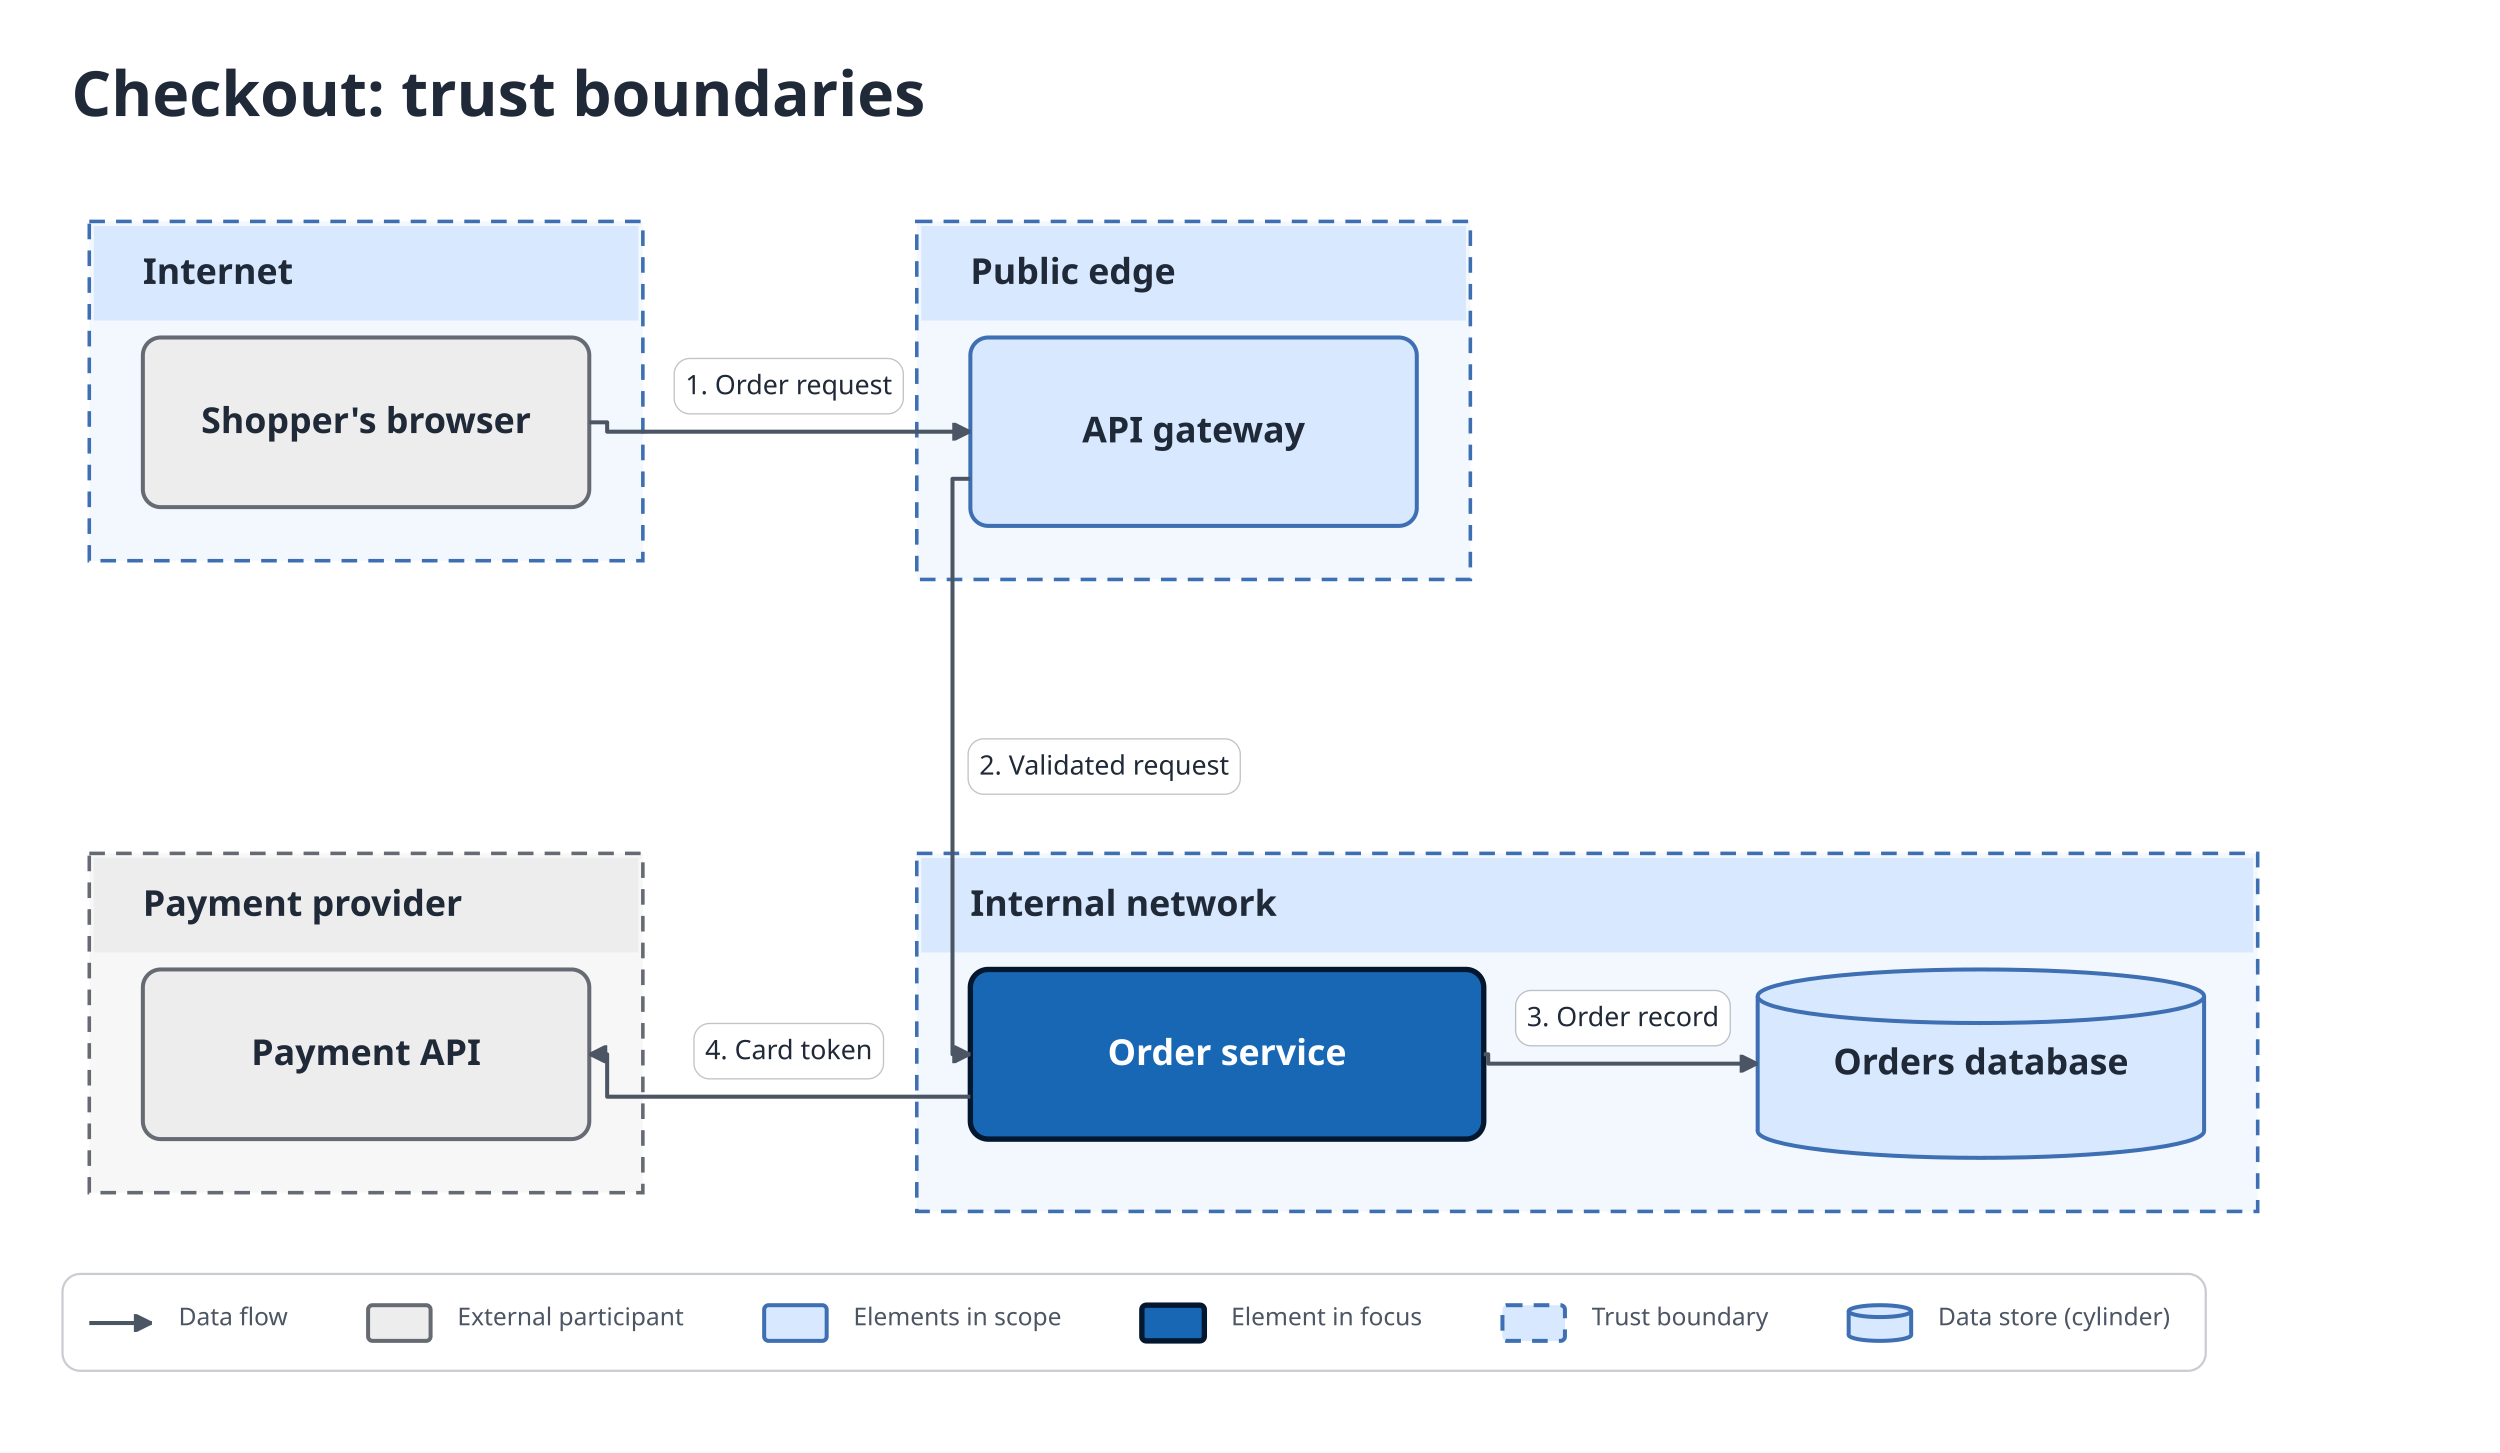
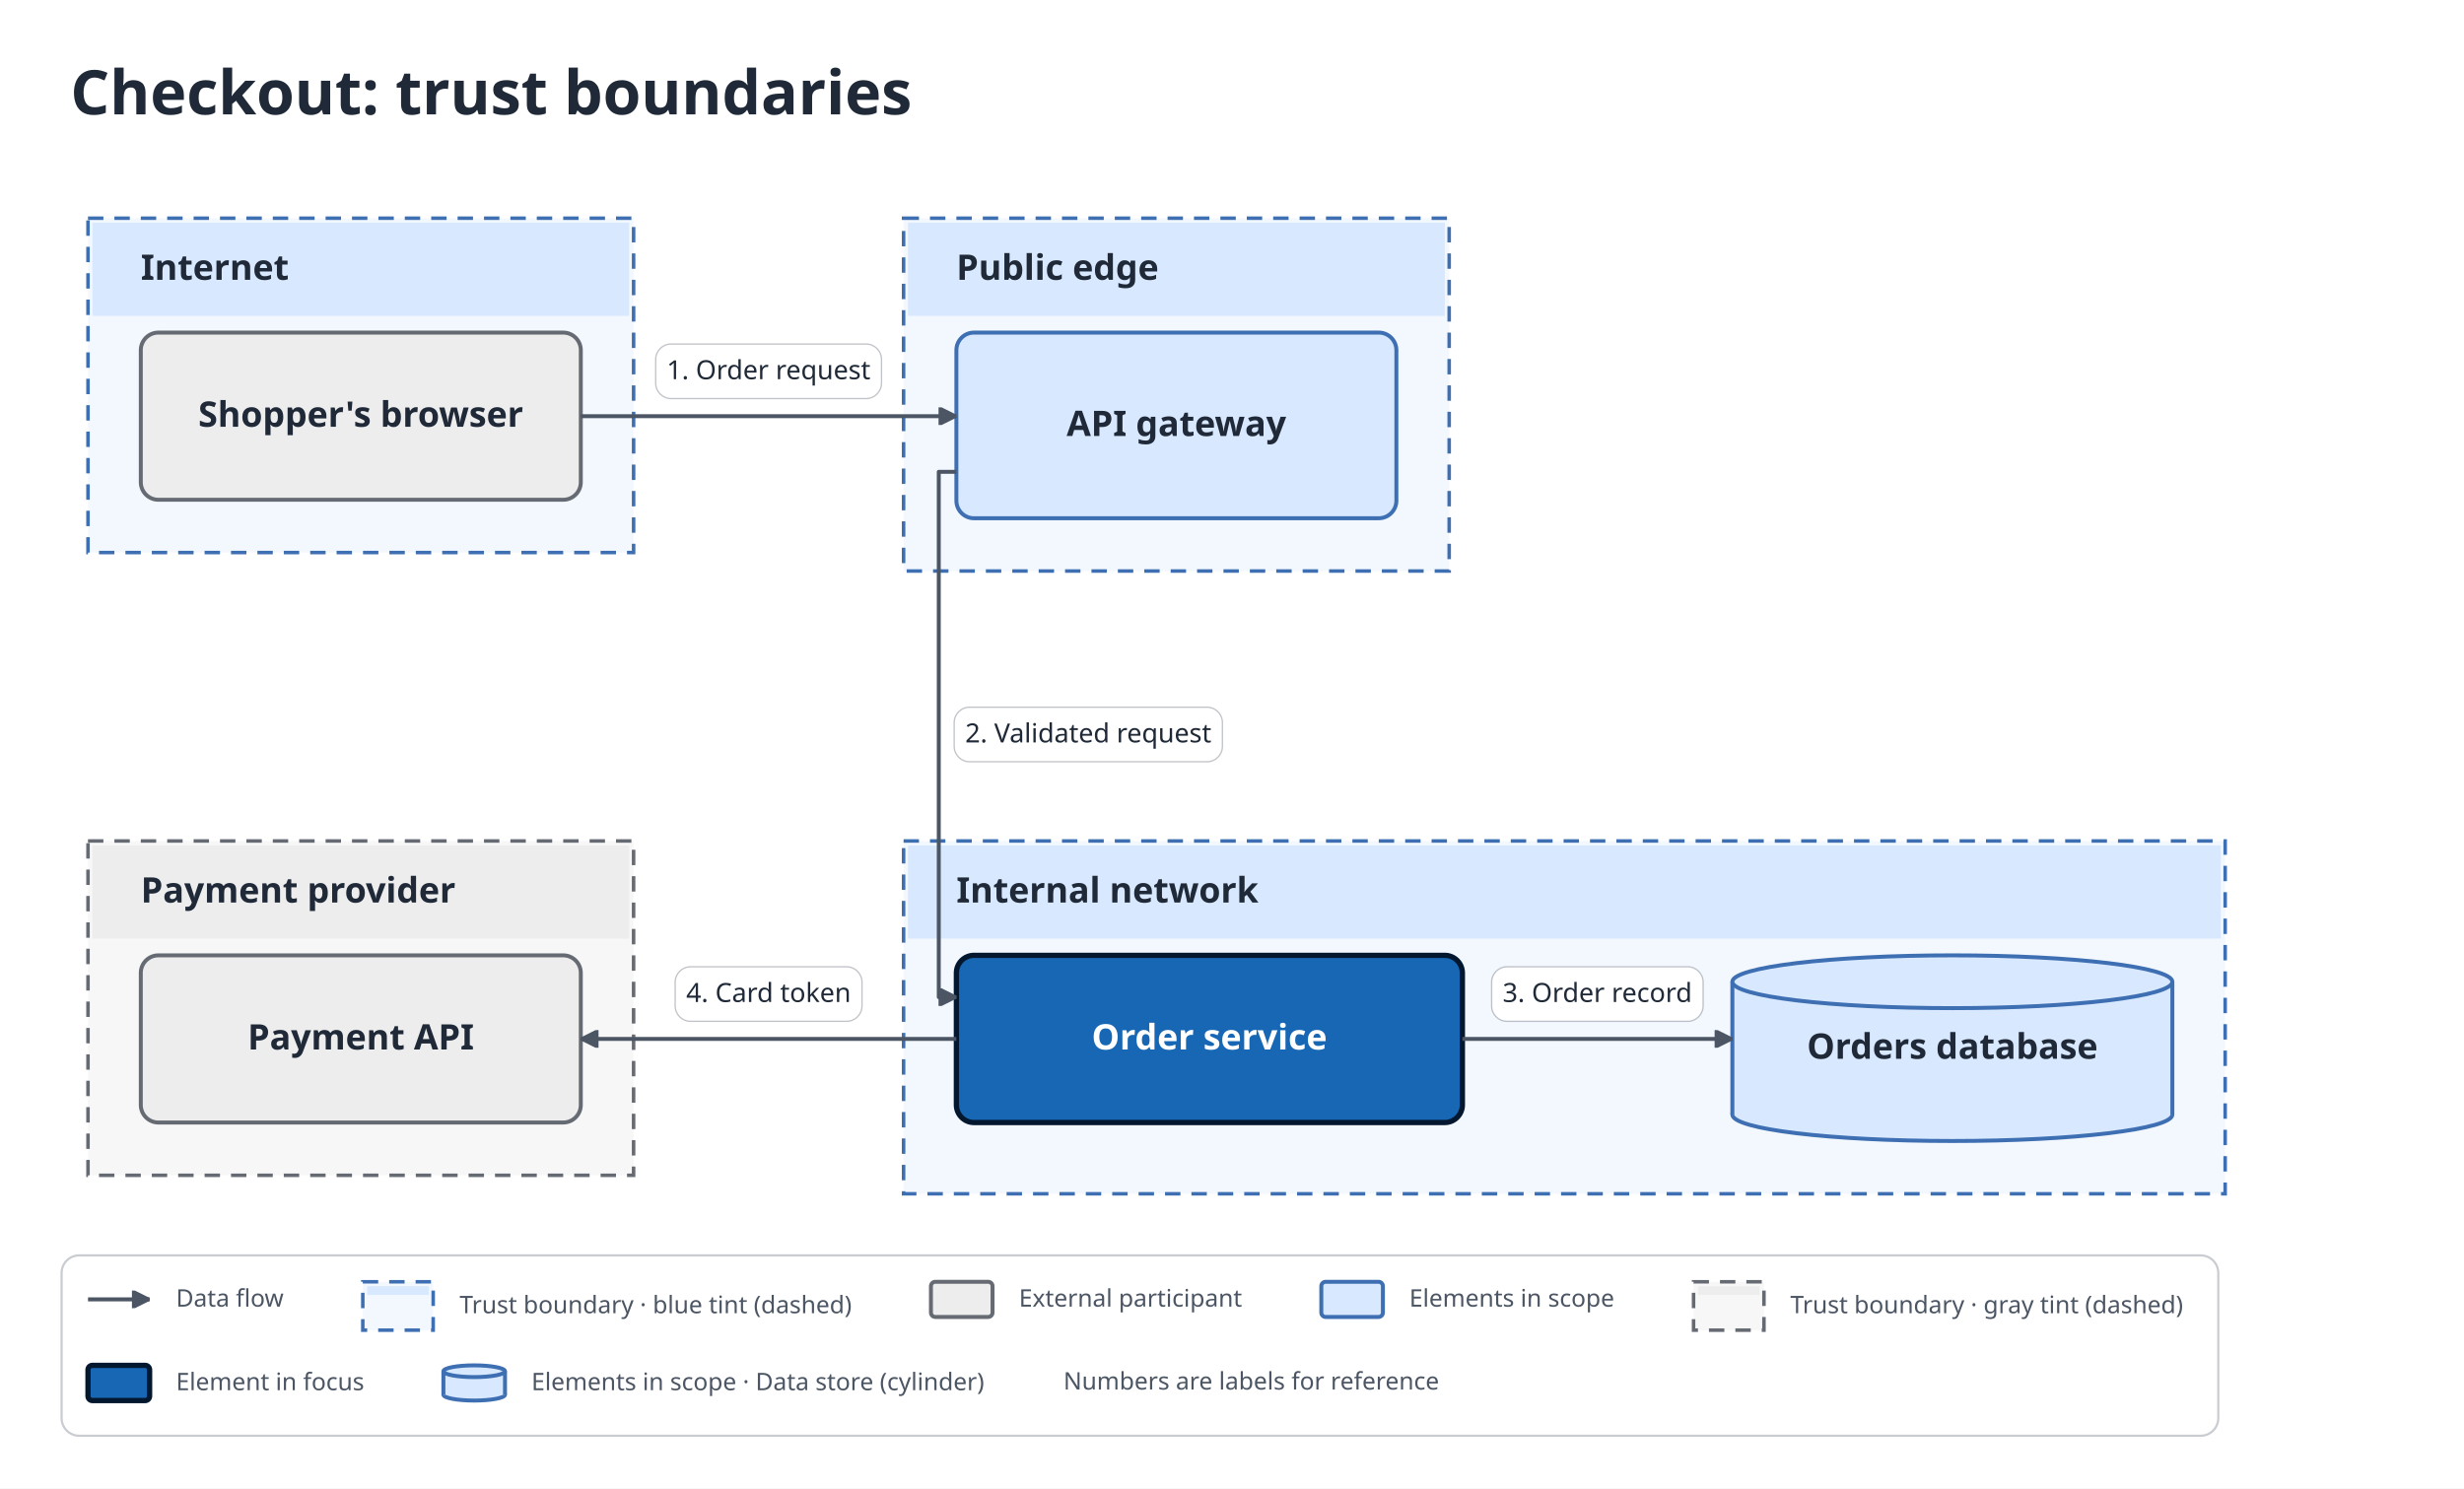
- <svg xmlns="http://www.w3.org/2000/svg" viewBox="0 0 1120 650.719" width="1120" height="650.719" lang="en" role="img" aria-labelledby="f2-en-document-title f2-en-document-desc" data-archatlas="0.1" data-measured-with="pillow">
+ <svg xmlns="http://www.w3.org/2000/svg" viewBox="0 0 1120 676.719" width="1120" height="676.719" lang="en" role="img" aria-labelledby="f2-en-document-title f2-en-document-desc" data-archatlas="0.1" data-measured-with="pillow">
  <defs>
    <marker id="f2-en-marker-peer-arrow" viewBox="0 0 10 10" refX="10" refY="5" markerWidth="8" markerHeight="8" markerUnits="userSpaceOnUse" orient="auto-start-reverse">
      <path d="M 0 0 L 10 5 L 0 10 Z" fill="#4B5563" stroke="#4B5563" stroke-width="1.5" />
    </marker>
    <marker id="f2-en-marker-peer-circle" viewBox="0 0 10 10" refX="5" refY="5" markerWidth="8" markerHeight="8" markerUnits="userSpaceOnUse">
      <circle cx="5" cy="5" r="3.5" fill="#ffffff" stroke="#4B5563" stroke-width="1.5" />
    </marker>
  </defs>
-   <rect width="1120" height="650.719" fill="#ffffff" data-role="canvas" />
-   <rect id="f2-en-shape-group-g_net" data-id="g_net" data-role="group" data-parent="" data-kind="frame" data-shape="card" fill="#F3F8FF" stroke="#3D6FB2" stroke-width="1.6" data-box="40 99.2 248 152" stroke-dasharray="7 5" x="40" y="99.2" width="248" height="152" rx="0" />
+   <rect width="1120" height="676.719" fill="#ffffff" data-role="canvas" />
+   <rect id="f2-en-shape-group-g_net" data-id="g_net" data-role="group" data-parent="" data-kind="frame" data-style="peer" data-tint="app" data-band="true" data-shape="card" fill="#F3F8FF" stroke="#3D6FB2" stroke-width="1.6" data-box="40 99.2 248 152" stroke-dasharray="7 5" x="40" y="99.2" width="248" height="152" rx="0" />
  <rect data-role="header-band" data-parent="g_net" x="42" y="101.2" width="244" height="42.4" rx="0" fill="#D8E8FF" />
-   <rect id="f2-en-shape-node-shopper" data-id="shopper" data-role="node" data-parent="g_net" data-kind="external" data-shape="card" fill="#EDEDED" stroke="#666A73" stroke-width="1.8" data-box="64 151.2 200 76" x="64" y="151.2" width="200" height="76" rx="8" />
-   <rect id="f2-en-shape-group-g_edge" data-id="g_edge" data-role="group" data-parent="" data-kind="frame" data-shape="card" fill="#F3F8FF" stroke="#3D6FB2" stroke-width="1.6" data-box="410.719 99.2 248 160.4" stroke-dasharray="7 5" x="410.719" y="99.2" width="248" height="160.4" rx="0" />
+   <rect id="f2-en-shape-node-shopper" data-id="shopper" data-role="node" data-parent="g_net" data-kind="external" data-style="external" data-tint="app" data-band="true" data-shape="card" fill="#EDEDED" stroke="#666A73" stroke-width="1.8" data-box="64 151.2 200 76" x="64" y="151.2" width="200" height="76" rx="8" />
+   <rect id="f2-en-shape-group-g_edge" data-id="g_edge" data-role="group" data-parent="" data-kind="frame" data-style="peer" data-tint="app" data-band="true" data-shape="card" fill="#F3F8FF" stroke="#3D6FB2" stroke-width="1.6" data-box="410.719 99.2 248 160.4" stroke-dasharray="7 5" x="410.719" y="99.2" width="248" height="160.4" rx="0" />
  <rect data-role="header-band" data-parent="g_edge" x="412.719" y="101.2" width="244" height="42.4" rx="0" fill="#D8E8FF" />
-   <rect id="f2-en-shape-node-gw" data-id="gw" data-role="node" data-parent="g_edge" data-kind="component" data-shape="card" fill="#D8E8FF" stroke="#3D6FB2" stroke-width="1.8" data-box="434.719 151.2 200 84.4" x="434.719" y="151.2" width="200" height="84.4" rx="8" />
-   <rect id="f2-en-shape-group-g_tp" data-id="g_tp" data-role="group" data-parent="" data-kind="frame" data-shape="card" fill="#F7F7F7" stroke="#666A73" stroke-width="1.6" data-box="40 382.319 248 152" stroke-dasharray="7 5" x="40" y="382.319" width="248" height="152" rx="0" />
+   <rect id="f2-en-shape-node-gw" data-id="gw" data-role="node" data-parent="g_edge" data-kind="component" data-style="peer" data-tint="app" data-band="true" data-shape="card" fill="#D8E8FF" stroke="#3D6FB2" stroke-width="1.8" data-box="434.719 151.2 200 84.4" x="434.719" y="151.2" width="200" height="84.4" rx="8" />
+   <rect id="f2-en-shape-group-g_tp" data-id="g_tp" data-role="group" data-parent="" data-kind="frame" data-style="external" data-tint="neutral" data-band="true" data-shape="card" fill="#F7F7F7" stroke="#666A73" stroke-width="1.6" data-box="40 382.319 248 152" stroke-dasharray="7 5" x="40" y="382.319" width="248" height="152" rx="0" />
  <rect data-role="header-band" data-parent="g_tp" x="42" y="384.319" width="244" height="42.4" rx="0" fill="#EDEDED" />
-   <rect id="f2-en-shape-node-pay" data-id="pay" data-role="node" data-parent="g_tp" data-kind="external" data-shape="card" fill="#EDEDED" stroke="#666A73" stroke-width="1.8" data-box="64 434.319 200 76" x="64" y="434.319" width="200" height="76" rx="8" />
-   <rect id="f2-en-shape-group-g_int" data-id="g_int" data-role="group" data-parent="" data-kind="frame" data-shape="card" fill="#F3F8FF" stroke="#3D6FB2" stroke-width="1.6" data-box="410.719 382.319 600.719 160.4" stroke-dasharray="7 5" x="410.719" y="382.319" width="600.719" height="160.4" rx="0" />
+   <rect id="f2-en-shape-node-pay" data-id="pay" data-role="node" data-parent="g_tp" data-kind="external" data-style="external" data-tint="app" data-band="true" data-shape="card" fill="#EDEDED" stroke="#666A73" stroke-width="1.8" data-box="64 434.319 200 76" x="64" y="434.319" width="200" height="76" rx="8" />
+   <rect id="f2-en-shape-group-g_int" data-id="g_int" data-role="group" data-parent="" data-kind="frame" data-style="peer" data-tint="app" data-band="true" data-shape="card" fill="#F3F8FF" stroke="#3D6FB2" stroke-width="1.6" data-box="410.719 382.319 600.719 160.4" stroke-dasharray="7 5" x="410.719" y="382.319" width="600.719" height="160.4" rx="0" />
  <rect data-role="header-band" data-parent="g_int" x="412.719" y="384.319" width="596.719" height="42.4" rx="0" fill="#D8E8FF" />
-   <rect id="f2-en-shape-node-ord" data-id="ord" data-role="node" data-parent="g_int" data-kind="component" data-shape="card" fill="#1767B5" stroke="#03172E" stroke-width="2.4" data-box="434.719 434.319 230 76" x="434.719" y="434.319" width="230" height="76" rx="8" />
-   <g id="f2-en-shape-node-db" data-id="db" data-role="node" data-parent="g_int" data-kind="store" data-shape="database" fill="#D8E8FF" stroke="#3D6FB2" stroke-width="1.8" data-box="787.438 434.319 200 84.4">
+   <rect id="f2-en-shape-node-ord" data-id="ord" data-role="node" data-parent="g_int" data-kind="component" data-style="primary" data-tint="app" data-band="true" data-shape="card" fill="#1767B5" stroke="#03172E" stroke-width="2.4" data-box="434.719 434.319 230 76" x="434.719" y="434.319" width="230" height="76" rx="8" />
+   <g id="f2-en-shape-node-db" data-id="db" data-role="node" data-parent="g_int" data-kind="store" data-style="peer" data-tint="app" data-band="true" data-shape="database" fill="#D8E8FF" stroke="#3D6FB2" stroke-width="1.8" data-box="787.438 434.319 200 84.4">
    <ellipse cx="887.438" cy="506.719" rx="100" ry="12" />
    <rect x="787.438" y="446.319" width="200" height="60.4" stroke="none" />
    <polyline points="787.438,446.319 787.438,506.719" fill="none" />
    <polyline points="987.438,446.319 987.438,506.719" fill="none" />
    <ellipse cx="887.438" cy="446.319" rx="100" ry="12" />
  </g>
-   <rect id="f2-en-shape-legend-panel-__legend-panel" data-id="__legend-panel" data-role="legend-panel" data-parent="" data-kind="component" data-shape="card" fill="#ffffff" stroke="#4B5563" stroke-width="1" data-box="28 570.719 960.172 43.4" stroke-opacity="0.3" x="28" y="570.719" width="960.172" height="43.4" rx="8" />
-   <rect id="f2-en-shape-legend-swatch-__legend-swatch-1" data-id="__legend-swatch-1" data-role="legend-swatch" data-parent="" data-kind="component" data-shape="card" fill="#EDEDED" stroke="#666A73" stroke-width="1.8" data-box="164.906 584.719 28 16" x="164.906" y="584.719" width="28" height="16" rx="2" />
-   <rect id="f2-en-shape-legend-swatch-__legend-swatch-2" data-id="__legend-swatch-2" data-role="legend-swatch" data-parent="" data-kind="component" data-shape="card" fill="#D8E8FF" stroke="#3D6FB2" stroke-width="1.8" data-box="342.344 584.719 28 16" x="342.344" y="584.719" width="28" height="16" rx="2" />
-   <rect id="f2-en-shape-legend-swatch-__legend-swatch-3" data-id="__legend-swatch-3" data-role="legend-swatch" data-parent="" data-kind="component" data-shape="card" fill="#1767B5" stroke="#03172E" stroke-width="2.4" data-box="511.547 584.719 28 16" x="511.547" y="584.719" width="28" height="16" rx="2" />
-   <rect id="f2-en-shape-legend-swatch-__legend-swatch-4" data-id="__legend-swatch-4" data-role="legend-swatch" data-parent="" data-kind="component" data-shape="card" fill="#D8E8FF" stroke="#3D6FB2" stroke-width="1.8" data-box="673.094 584.719 28 16" stroke-dasharray="7 5" x="673.094" y="584.719" width="28" height="16" rx="2" />
-   <g id="f2-en-shape-legend-swatch-__legend-swatch-5" data-id="__legend-swatch-5" data-role="legend-swatch" data-parent="" data-kind="component" data-shape="database" fill="#D8E8FF" stroke="#3D6FB2" stroke-width="1.8" data-box="828.203 584.719 28 16">
-     <ellipse cx="842.203" cy="598.052" rx="14" ry="2.667" />
-     <rect x="828.203" y="587.385" width="28" height="10.667" stroke="none" />
-     <polyline points="828.203,587.385 828.203,598.052" fill="none" />
-     <polyline points="856.203,587.385 856.203,598.052" fill="none" />
-     <ellipse cx="842.203" cy="587.385" rx="14" ry="2.667" />
+   <rect id="f2-en-shape-legend-panel-__legend-panel" data-id="__legend-panel" data-role="legend-panel" data-parent="" data-kind="component" data-style="external" data-tint="app" data-band="true" data-shape="card" fill="#ffffff" stroke="#4B5563" stroke-width="1" data-box="28 570.719 980.312 82" stroke-opacity="0.3" x="28" y="570.719" width="980.312" height="82" rx="8" />
+   <rect id="f2-en-shape-legend-zone-__legend-swatch-1" data-id="__legend-swatch-1" data-role="legend-zone" data-parent="" data-kind="frame" data-style="peer" data-tint="app" data-band="true" data-shape="card" fill="#F3F8FF" stroke="#3D6FB2" stroke-width="1.6" data-box="164.906 582.719 32 22" stroke-dasharray="7 5" x="164.906" y="582.719" width="32" height="22" rx="0" />
+   <rect data-role="header-band" data-parent="__legend-swatch-1" x="166.906" y="584.719" width="28" height="4" rx="0" fill="#D8E8FF" />
+   <rect id="f2-en-shape-legend-swatch-__legend-swatch-2" data-id="__legend-swatch-2" data-role="legend-swatch" data-parent="" data-kind="component" data-style="external" data-tint="app" data-band="true" data-shape="card" fill="#EDEDED" stroke="#666A73" stroke-width="1.8" data-box="423.156 582.719 28 16" x="423.156" y="582.719" width="28" height="16" rx="2" />
+   <rect id="f2-en-shape-legend-swatch-__legend-swatch-3" data-id="__legend-swatch-3" data-role="legend-swatch" data-parent="" data-kind="component" data-style="peer" data-tint="app" data-band="true" data-shape="card" fill="#D8E8FF" stroke="#3D6FB2" stroke-width="1.8" data-box="600.594 582.719 28 16" x="600.594" y="582.719" width="28" height="16" rx="2" />
+   <rect id="f2-en-shape-legend-zone-__legend-swatch-4" data-id="__legend-swatch-4" data-role="legend-zone" data-parent="" data-kind="frame" data-style="external" data-tint="neutral" data-band="true" data-shape="card" fill="#F7F7F7" stroke="#666A73" stroke-width="1.6" data-box="769.797 582.719 32 22" stroke-dasharray="7 5" x="769.797" y="582.719" width="32" height="22" rx="0" />
+   <rect data-role="header-band" data-parent="__legend-swatch-4" x="771.797" y="584.719" width="28" height="4" rx="0" fill="#EDEDED" />
+   <rect id="f2-en-shape-legend-swatch-__legend-swatch-5" data-id="__legend-swatch-5" data-role="legend-swatch" data-parent="" data-kind="component" data-style="primary" data-tint="app" data-band="true" data-shape="card" fill="#1767B5" stroke="#03172E" stroke-width="2.4" data-box="40 620.719 28 16" x="40" y="620.719" width="28" height="16" rx="2" />
+   <g id="f2-en-shape-legend-swatch-__legend-swatch-6" data-id="__legend-swatch-6" data-role="legend-swatch" data-parent="" data-kind="component" data-style="peer" data-tint="app" data-band="true" data-shape="database" fill="#D8E8FF" stroke="#3D6FB2" stroke-width="1.8" data-box="201.547 620.719 28 16">
+     <ellipse cx="215.547" cy="634.052" rx="14" ry="2.667" />
+     <rect x="201.547" y="623.385" width="28" height="10.667" stroke="none" />
+     <polyline points="201.547,623.385 201.547,634.052" fill="none" />
+     <polyline points="229.547,623.385 229.547,634.052" fill="none" />
+     <ellipse cx="215.547" cy="623.385" rx="14" ry="2.667" />
  </g>
-   <polyline id="f2-en-edge-edge-1" data-id="edge-1" data-role="edge" data-from="shopper" data-to="gw" data-kind="data" points="264,189.2 272,189.2 272,193.4 434.719,193.4" fill="none" stroke="#4B5563" stroke-width="1.8" stroke-linejoin="round" marker-end="url(#f2-en-marker-peer-arrow)" />
-   <polyline id="f2-en-edge-edge-2" data-id="edge-2" data-role="edge" data-from="gw" data-to="ord" data-kind="data" points="434.719,214.5 426.719,214.5 426.719,472.319 434.719,472.319" fill="none" stroke="#4B5563" stroke-width="1.8" stroke-linejoin="round" marker-end="url(#f2-en-marker-peer-arrow)" />
-   <polyline id="f2-en-edge-edge-3" data-id="edge-3" data-role="edge" data-from="ord" data-to="db" data-kind="data" points="664.719,472.319 666.719,472.319 666.719,476.519 787.438,476.519" fill="none" stroke="#4B5563" stroke-width="1.8" stroke-linejoin="round" marker-end="url(#f2-en-marker-peer-arrow)" />
-   <polyline id="f2-en-edge-edge-4" data-id="edge-4" data-role="edge" data-from="ord" data-to="pay" data-kind="data" points="434.719,491.319 272,491.319 272,472.319 264,472.319" fill="none" stroke="#4B5563" stroke-width="1.8" stroke-linejoin="round" marker-end="url(#f2-en-marker-peer-arrow)" />
-   <polyline id="f2-en-edge-legend-line-0" data-id="legend-line-0" data-role="edge" data-from="" data-to="" data-kind="legend" points="40,592.719 68,592.719" fill="none" stroke="#4B5563" stroke-width="1.8" stroke-linejoin="round" marker-end="url(#f2-en-marker-peer-arrow)" />
-   <rect id="f2-en-shape-label-bg-__edge-1-background" data-id="__edge-1-background" data-role="label-bg" data-parent="edge-1" x="302.039" y="160.6" width="102.641" height="24.8" fill="#ffffff" fill-opacity="0.96" rx="7" stroke="#4B5563" stroke-opacity="0.35" stroke-width="0.6" />
-   <rect id="f2-en-shape-label-bg-__edge-2-background" data-id="__edge-2-background" data-role="label-bg" data-parent="edge-2" x="433.719" y="331.009" width="121.922" height="24.8" fill="#ffffff" fill-opacity="0.96" rx="7" stroke="#4B5563" stroke-opacity="0.35" stroke-width="0.6" />
-   <rect id="f2-en-shape-label-bg-__edge-3-background" data-id="__edge-3-background" data-role="label-bg" data-parent="edge-3" x="679.016" y="443.719" width="96.125" height="24.8" fill="#ffffff" fill-opacity="0.96" rx="7" stroke="#4B5563" stroke-opacity="0.35" stroke-width="0.6" />
-   <rect id="f2-en-shape-label-bg-__edge-4-background" data-id="__edge-4-background" data-role="label-bg" data-parent="edge-4" x="310.898" y="458.519" width="84.922" height="24.8" fill="#ffffff" fill-opacity="0.96" rx="7" stroke="#4B5563" stroke-opacity="0.35" stroke-width="0.6" />
+   <polyline id="f2-en-edge-edge-1" data-id="edge-1" data-role="edge" data-from="shopper" data-to="gw" data-kind="data" data-style="peer" data-numbered="true" data-badge="" points="264,189.2 434.719,189.2" fill="none" stroke="#4B5563" stroke-width="1.8" stroke-linejoin="round" marker-end="url(#f2-en-marker-peer-arrow)" />
+   <polyline id="f2-en-edge-edge-2" data-id="edge-2" data-role="edge" data-from="gw" data-to="ord" data-kind="data" data-style="peer" data-numbered="true" data-badge="" points="434.719,214.5 426.719,214.5 426.719,453.319 434.719,453.319" fill="none" stroke="#4B5563" stroke-width="1.8" stroke-linejoin="round" marker-end="url(#f2-en-marker-peer-arrow)" />
+   <polyline id="f2-en-edge-edge-3" data-id="edge-3" data-role="edge" data-from="ord" data-to="db" data-kind="data" data-style="peer" data-numbered="true" data-badge="" points="664.719,472.319 787.438,472.319" fill="none" stroke="#4B5563" stroke-width="1.8" stroke-linejoin="round" marker-end="url(#f2-en-marker-peer-arrow)" />
+   <polyline id="f2-en-edge-edge-4" data-id="edge-4" data-role="edge" data-from="ord" data-to="pay" data-kind="data" data-style="peer" data-numbered="true" data-badge="" points="434.719,472.319 264,472.319" fill="none" stroke="#4B5563" stroke-width="1.8" stroke-linejoin="round" marker-end="url(#f2-en-marker-peer-arrow)" />
+   <polyline id="f2-en-edge-legend-line-0" data-id="legend-line-0" data-role="edge" data-from="" data-to="" data-kind="legend" data-style="peer" data-numbered="false" data-badge="" points="40,590.719 68,590.719" fill="none" stroke="#4B5563" stroke-width="1.8" stroke-linejoin="round" marker-end="url(#f2-en-marker-peer-arrow)" />
+   <rect id="f2-en-shape-label-bg-__edge-1-background" data-id="__edge-1-background" data-role="label-bg" data-parent="edge-1" x="298.039" y="156.4" width="102.641" height="24.8" fill="#ffffff" fill-opacity="0.96" rx="7" stroke="#4B5563" stroke-opacity="0.35" stroke-width="0.6" />
+   <rect id="f2-en-shape-label-bg-__edge-2-background" data-id="__edge-2-background" data-role="label-bg" data-parent="edge-2" x="433.719" y="321.509" width="121.922" height="24.8" fill="#ffffff" fill-opacity="0.96" rx="7" stroke="#4B5563" stroke-opacity="0.35" stroke-width="0.6" />
+   <rect id="f2-en-shape-label-bg-__edge-3-background" data-id="__edge-3-background" data-role="label-bg" data-parent="edge-3" x="678.016" y="439.519" width="96.125" height="24.8" fill="#ffffff" fill-opacity="0.96" rx="7" stroke="#4B5563" stroke-opacity="0.35" stroke-width="0.6" />
+   <rect id="f2-en-shape-label-bg-__edge-4-background" data-id="__edge-4-background" data-role="label-bg" data-parent="edge-4" x="306.898" y="439.519" width="84.922" height="24.8" fill="#ffffff" fill-opacity="0.96" rx="7" stroke="#4B5563" stroke-opacity="0.35" stroke-width="0.6" />
  <text id="f2-en-text-title-figure-title" data-id="figure-title" data-role="title" data-owner="" x="32" y="52" data-source="Checkout: trust boundaries" font-size="28" font-family="&quot;Noto Sans CJK SC&quot;, &quot;Source Han Sans SC&quot;, &quot;PingFang SC&quot;, &quot;Microsoft YaHei&quot;, &quot;WenQuanYi Zen Hei&quot;, &quot;Noto Sans&quot;, &quot;DejaVu Sans&quot;, &quot;Liberation Sans&quot;, sans-serif" font-weight="700" text-anchor="start" fill="#1F2937" data-text-box="32 24 382.484 39.2">
    <tspan x="32" y="52">
      <tspan font-family="Noto Sans" x="32">Checkout:</tspan>
      <tspan font-family="Noto Sans" x="172.391"> </tspan>
      <tspan font-family="Noto Sans" x="179.672">trust</tspan>
      <tspan font-family="Noto Sans" x="249.016"> </tspan>
      <tspan font-family="Noto Sans" x="256.297">boundaries</tspan>
    </tspan>
  </text>
  <text id="f2-en-text-group-title-g_net-title" data-id="g_net-title" data-role="group-title" data-owner="g_net" x="64" y="127.2" data-source="Internet" font-size="16" font-family="&quot;Noto Sans CJK SC&quot;, &quot;Source Han Sans SC&quot;, &quot;PingFang SC&quot;, &quot;Microsoft YaHei&quot;, &quot;WenQuanYi Zen Hei&quot;, &quot;Noto Sans&quot;, &quot;DejaVu Sans&quot;, &quot;Liberation Sans&quot;, sans-serif" font-weight="700" text-anchor="start" fill="#1F2937" data-text-box="64 111.2 67.297 22.4">
    <tspan x="64" y="127.2">
      <tspan font-family="Noto Sans" x="64">Internet</tspan>
    </tspan>
  </text>
  <text id="f2-en-text-name-shopper-name" data-id="shopper-name" data-role="name" data-owner="shopper" x="164" y="194" data-source="Shopper's browser" font-size="16" font-family="&quot;Noto Sans CJK SC&quot;, &quot;Source Han Sans SC&quot;, &quot;PingFang SC&quot;, &quot;Microsoft YaHei&quot;, &quot;WenQuanYi Zen Hei&quot;, &quot;Noto Sans&quot;, &quot;DejaVu Sans&quot;, &quot;Liberation Sans&quot;, sans-serif" font-weight="700" text-anchor="start" fill="#1F2937" data-text-box="90.117 178 147.766 22.4">
    <tspan x="90.117" y="194">
      <tspan font-family="Noto Sans" x="90.117">Shopper's</tspan>
      <tspan font-family="Noto Sans" x="168.68"> </tspan>
      <tspan font-family="Noto Sans" x="172.836">browser</tspan>
    </tspan>
  </text>
  <text id="f2-en-text-group-title-g_edge-title" data-id="g_edge-title" data-role="group-title" data-owner="g_edge" x="434.719" y="127.2" data-source="Public edge" font-size="16" font-family="&quot;Noto Sans CJK SC&quot;, &quot;Source Han Sans SC&quot;, &quot;PingFang SC&quot;, &quot;Microsoft YaHei&quot;, &quot;WenQuanYi Zen Hei&quot;, &quot;Noto Sans&quot;, &quot;DejaVu Sans&quot;, &quot;Liberation Sans&quot;, sans-serif" font-weight="700" text-anchor="start" fill="#1F2937" data-text-box="434.719 111.2 91.969 22.4">
    <tspan x="434.719" y="127.2">
      <tspan font-family="Noto Sans" x="434.719">Public</tspan>
      <tspan font-family="Noto Sans" x="483.375"> </tspan>
      <tspan font-family="Noto Sans" x="487.531">edge</tspan>
    </tspan>
  </text>
  <text id="f2-en-text-name-gw-name" data-id="gw-name" data-role="name" data-owner="gw" x="534.719" y="198.2" data-source="API gateway" font-size="16" font-family="&quot;Noto Sans CJK SC&quot;, &quot;Source Han Sans SC&quot;, &quot;PingFang SC&quot;, &quot;Microsoft YaHei&quot;, &quot;WenQuanYi Zen Hei&quot;, &quot;Noto Sans&quot;, &quot;DejaVu Sans&quot;, &quot;Liberation Sans&quot;, sans-serif" font-weight="700" text-anchor="start" fill="#1F2937" data-text-box="484.82 182.2 99.797 22.4">
    <tspan x="484.82" y="198.2">
      <tspan font-family="Noto Sans" x="484.82">API</tspan>
      <tspan font-family="Noto Sans" x="512.133"> </tspan>
      <tspan font-family="Noto Sans" x="516.289">gateway</tspan>
    </tspan>
  </text>
  <text id="f2-en-text-group-title-g_tp-title" data-id="g_tp-title" data-role="group-title" data-owner="g_tp" x="64" y="410.319" data-source="Payment provider" font-size="16" font-family="&quot;Noto Sans CJK SC&quot;, &quot;Source Han Sans SC&quot;, &quot;PingFang SC&quot;, &quot;Microsoft YaHei&quot;, &quot;WenQuanYi Zen Hei&quot;, &quot;Noto Sans&quot;, &quot;DejaVu Sans&quot;, &quot;Liberation Sans&quot;, sans-serif" font-weight="700" text-anchor="start" fill="#1F2937" data-text-box="64 394.319 143.094 22.4">
    <tspan x="64" y="410.319">
      <tspan font-family="Noto Sans" x="64">Payment</tspan>
      <tspan font-family="Noto Sans" x="135.438"> </tspan>
      <tspan font-family="Noto Sans" x="139.594">provider</tspan>
    </tspan>
  </text>
  <text id="f2-en-text-name-pay-name" data-id="pay-name" data-role="name" data-owner="pay" x="164" y="477.119" data-source="Payment API" font-size="16" font-family="&quot;Noto Sans CJK SC&quot;, &quot;Source Han Sans SC&quot;, &quot;PingFang SC&quot;, &quot;Microsoft YaHei&quot;, &quot;WenQuanYi Zen Hei&quot;, &quot;Noto Sans&quot;, &quot;DejaVu Sans&quot;, &quot;Liberation Sans&quot;, sans-serif" font-weight="700" text-anchor="start" fill="#1F2937" data-text-box="112.547 461.119 102.906 22.4">
    <tspan x="112.547" y="477.119">
      <tspan font-family="Noto Sans" x="112.547">Payment</tspan>
      <tspan font-family="Noto Sans" x="183.984"> </tspan>
      <tspan font-family="Noto Sans" x="188.141">API</tspan>
    </tspan>
  </text>
  <text id="f2-en-text-group-title-g_int-title" data-id="g_int-title" data-role="group-title" data-owner="g_int" x="434.719" y="410.319" data-source="Internal network" font-size="16" font-family="&quot;Noto Sans CJK SC&quot;, &quot;Source Han Sans SC&quot;, &quot;PingFang SC&quot;, &quot;Microsoft YaHei&quot;, &quot;WenQuanYi Zen Hei&quot;, &quot;Noto Sans&quot;, &quot;DejaVu Sans&quot;, &quot;Liberation Sans&quot;, sans-serif" font-weight="700" text-anchor="start" fill="#1F2937" data-text-box="434.719 394.319 137.297 22.4">
    <tspan x="434.719" y="410.319">
      <tspan font-family="Noto Sans" x="434.719">Internal</tspan>
      <tspan font-family="Noto Sans" x="500.156"> </tspan>
      <tspan font-family="Noto Sans" x="504.312">network</tspan>
    </tspan>
  </text>
  <text id="f2-en-text-name-ord-name" data-id="ord-name" data-role="name" data-owner="ord" x="549.719" y="477.119" data-source="Order service" font-size="16" font-family="&quot;Noto Sans CJK SC&quot;, &quot;Source Han Sans SC&quot;, &quot;PingFang SC&quot;, &quot;Microsoft YaHei&quot;, &quot;WenQuanYi Zen Hei&quot;, &quot;Noto Sans&quot;, &quot;DejaVu Sans&quot;, &quot;Liberation Sans&quot;, sans-serif" font-weight="700" text-anchor="start" fill="#ffffff" data-text-box="496.211 461.119 107.016 22.4">
    <tspan x="496.211" y="477.119">
      <tspan font-family="Noto Sans" x="496.211">Order</tspan>
      <tspan font-family="Noto Sans" x="542.742"> </tspan>
      <tspan font-family="Noto Sans" x="546.898">service</tspan>
    </tspan>
  </text>
  <text id="f2-en-text-name-db-name" data-id="db-name" data-role="name" data-owner="db" x="887.438" y="481.319" data-source="Orders database" font-size="16" font-family="&quot;Noto Sans CJK SC&quot;, &quot;Source Han Sans SC&quot;, &quot;PingFang SC&quot;, &quot;Microsoft YaHei&quot;, &quot;WenQuanYi Zen Hei&quot;, &quot;Noto Sans&quot;, &quot;DejaVu Sans&quot;, &quot;Liberation Sans&quot;, sans-serif" font-weight="700" text-anchor="start" fill="#1F2937" data-text-box="821.336 465.319 132.203 22.4">
    <tspan x="821.336" y="481.319">
      <tspan font-family="Noto Sans" x="821.336">Orders</tspan>
      <tspan font-family="Noto Sans" x="875.82"> </tspan>
      <tspan font-family="Noto Sans" x="879.977">database</tspan>
    </tspan>
  </text>
-   <text id="f2-en-text-edge-label-edge-1-label" data-id="edge-1-label" data-role="edge-label" data-owner="edge-1" x="353.359" y="176.6" data-source="1. Order request" font-size="12" font-family="&quot;Noto Sans CJK SC&quot;, &quot;Source Han Sans SC&quot;, &quot;PingFang SC&quot;, &quot;Microsoft YaHei&quot;, &quot;WenQuanYi Zen Hei&quot;, &quot;Noto Sans&quot;, &quot;DejaVu Sans&quot;, &quot;Liberation Sans&quot;, sans-serif" font-weight="400" text-anchor="start" fill="#1F2937" data-text-box="307.039 164.6 92.641 16.8">
-     <tspan x="307.039" y="176.6">
-       <tspan font-family="Noto Sans" x="307.039">1.</tspan>
-       <tspan font-family="Noto Sans" x="317.117"> </tspan>
-       <tspan font-family="Noto Sans" x="320.242">Order</tspan>
-       <tspan font-family="Noto Sans" x="353.43"> </tspan>
-       <tspan font-family="Noto Sans" x="356.555">request</tspan>
-     </tspan>
-   </text>
-   <text id="f2-en-text-edge-label-edge-2-label" data-id="edge-2-label" data-role="edge-label" data-owner="edge-2" x="494.68" y="347.009" data-source="2. Validated request" font-size="12" font-family="&quot;Noto Sans CJK SC&quot;, &quot;Source Han Sans SC&quot;, &quot;PingFang SC&quot;, &quot;Microsoft YaHei&quot;, &quot;WenQuanYi Zen Hei&quot;, &quot;Noto Sans&quot;, &quot;DejaVu Sans&quot;, &quot;Liberation Sans&quot;, sans-serif" font-weight="400" text-anchor="start" fill="#1F2937" data-text-box="438.719 335.009 111.922 16.8">
-     <tspan x="438.719" y="347.009">
+   <text id="f2-en-text-edge-label-edge-1-label" data-id="edge-1-label" data-role="edge-label" data-owner="edge-1" x="349.359" y="172.4" data-source="1. Order request" font-size="12" font-family="&quot;Noto Sans CJK SC&quot;, &quot;Source Han Sans SC&quot;, &quot;PingFang SC&quot;, &quot;Microsoft YaHei&quot;, &quot;WenQuanYi Zen Hei&quot;, &quot;Noto Sans&quot;, &quot;DejaVu Sans&quot;, &quot;Liberation Sans&quot;, sans-serif" font-weight="400" text-anchor="start" fill="#1F2937" data-text-box="303.039 160.4 92.641 16.8">
+     <tspan x="303.039" y="172.4">
+       <tspan font-family="Noto Sans" x="303.039">1.</tspan>
+       <tspan font-family="Noto Sans" x="313.117"> </tspan>
+       <tspan font-family="Noto Sans" x="316.242">Order</tspan>
+       <tspan font-family="Noto Sans" x="349.43"> </tspan>
+       <tspan font-family="Noto Sans" x="352.555">request</tspan>
+     </tspan>
+   </text>
+   <text id="f2-en-text-edge-label-edge-2-label" data-id="edge-2-label" data-role="edge-label" data-owner="edge-2" x="494.68" y="337.509" data-source="2. Validated request" font-size="12" font-family="&quot;Noto Sans CJK SC&quot;, &quot;Source Han Sans SC&quot;, &quot;PingFang SC&quot;, &quot;Microsoft YaHei&quot;, &quot;WenQuanYi Zen Hei&quot;, &quot;Noto Sans&quot;, &quot;DejaVu Sans&quot;, &quot;Liberation Sans&quot;, sans-serif" font-weight="400" text-anchor="start" fill="#1F2937" data-text-box="438.719 325.509 111.922 16.8">
+     <tspan x="438.719" y="337.509">
      <tspan font-family="Noto Sans" x="438.719">2.</tspan>
      <tspan font-family="Noto Sans" x="448.797"> </tspan>
      <tspan font-family="Noto Sans" x="451.922">Validated</tspan>
      <tspan font-family="Noto Sans" x="504.391"> </tspan>
      <tspan font-family="Noto Sans" x="507.516">request</tspan>
    </tspan>
  </text>
-   <text id="f2-en-text-edge-label-edge-3-label" data-id="edge-3-label" data-role="edge-label" data-owner="edge-3" x="727.078" y="459.719" data-source="3. Order record" font-size="12" font-family="&quot;Noto Sans CJK SC&quot;, &quot;Source Han Sans SC&quot;, &quot;PingFang SC&quot;, &quot;Microsoft YaHei&quot;, &quot;WenQuanYi Zen Hei&quot;, &quot;Noto Sans&quot;, &quot;DejaVu Sans&quot;, &quot;Liberation Sans&quot;, sans-serif" font-weight="400" text-anchor="start" fill="#1F2937" data-text-box="684.016 447.719 86.125 16.8">
-     <tspan x="684.016" y="459.719">
-       <tspan font-family="Noto Sans" x="684.016">3.</tspan>
-       <tspan font-family="Noto Sans" x="694.094"> </tspan>
-       <tspan font-family="Noto Sans" x="697.219">Order</tspan>
-       <tspan font-family="Noto Sans" x="730.406"> </tspan>
-       <tspan font-family="Noto Sans" x="733.531">record</tspan>
-     </tspan>
-   </text>
-   <text id="f2-en-text-edge-label-edge-4-label" data-id="edge-4-label" data-role="edge-label" data-owner="edge-4" x="353.359" y="474.519" data-source="4. Card token" font-size="12" font-family="&quot;Noto Sans CJK SC&quot;, &quot;Source Han Sans SC&quot;, &quot;PingFang SC&quot;, &quot;Microsoft YaHei&quot;, &quot;WenQuanYi Zen Hei&quot;, &quot;Noto Sans&quot;, &quot;DejaVu Sans&quot;, &quot;Liberation Sans&quot;, sans-serif" font-weight="400" text-anchor="start" fill="#1F2937" data-text-box="315.898 462.519 74.922 16.8">
-     <tspan x="315.898" y="474.519">
-       <tspan font-family="Noto Sans" x="315.898">4.</tspan>
-       <tspan font-family="Noto Sans" x="325.977"> </tspan>
-       <tspan font-family="Noto Sans" x="329.102">Card</tspan>
-       <tspan font-family="Noto Sans" x="355.508"> </tspan>
-       <tspan font-family="Noto Sans" x="358.633">token</tspan>
-     </tspan>
-   </text>
-   <text id="f2-en-text-legend-legend-0" data-id="legend-0" data-role="legend" data-owner="" x="80" y="593.719" data-source="Data flow" font-size="11" font-family="&quot;Noto Sans CJK SC&quot;, &quot;Source Han Sans SC&quot;, &quot;PingFang SC&quot;, &quot;Microsoft YaHei&quot;, &quot;WenQuanYi Zen Hei&quot;, &quot;Noto Sans&quot;, &quot;DejaVu Sans&quot;, &quot;Liberation Sans&quot;, sans-serif" font-weight="400" text-anchor="start" fill="#4B5563" data-text-box="80 582.719 48.906 15.4">
-     <tspan x="80" y="593.719">
+   <text id="f2-en-text-edge-label-edge-3-label" data-id="edge-3-label" data-role="edge-label" data-owner="edge-3" x="726.078" y="455.519" data-source="3. Order record" font-size="12" font-family="&quot;Noto Sans CJK SC&quot;, &quot;Source Han Sans SC&quot;, &quot;PingFang SC&quot;, &quot;Microsoft YaHei&quot;, &quot;WenQuanYi Zen Hei&quot;, &quot;Noto Sans&quot;, &quot;DejaVu Sans&quot;, &quot;Liberation Sans&quot;, sans-serif" font-weight="400" text-anchor="start" fill="#1F2937" data-text-box="683.016 443.519 86.125 16.8">
+     <tspan x="683.016" y="455.519">
+       <tspan font-family="Noto Sans" x="683.016">3.</tspan>
+       <tspan font-family="Noto Sans" x="693.094"> </tspan>
+       <tspan font-family="Noto Sans" x="696.219">Order</tspan>
+       <tspan font-family="Noto Sans" x="729.406"> </tspan>
+       <tspan font-family="Noto Sans" x="732.531">record</tspan>
+     </tspan>
+   </text>
+   <text id="f2-en-text-edge-label-edge-4-label" data-id="edge-4-label" data-role="edge-label" data-owner="edge-4" x="349.359" y="455.519" data-source="4. Card token" font-size="12" font-family="&quot;Noto Sans CJK SC&quot;, &quot;Source Han Sans SC&quot;, &quot;PingFang SC&quot;, &quot;Microsoft YaHei&quot;, &quot;WenQuanYi Zen Hei&quot;, &quot;Noto Sans&quot;, &quot;DejaVu Sans&quot;, &quot;Liberation Sans&quot;, sans-serif" font-weight="400" text-anchor="start" fill="#1F2937" data-text-box="311.898 443.519 74.922 16.8">
+     <tspan x="311.898" y="455.519">
+       <tspan font-family="Noto Sans" x="311.898">4.</tspan>
+       <tspan font-family="Noto Sans" x="321.977"> </tspan>
+       <tspan font-family="Noto Sans" x="325.102">Card</tspan>
+       <tspan font-family="Noto Sans" x="351.508"> </tspan>
+       <tspan font-family="Noto Sans" x="354.633">token</tspan>
+     </tspan>
+   </text>
+   <text id="f2-en-text-legend-legend-0" data-id="legend-0" data-role="legend" data-owner="" x="80" y="594.019" data-source="Data flow" font-size="11" font-family="&quot;Noto Sans CJK SC&quot;, &quot;Source Han Sans SC&quot;, &quot;PingFang SC&quot;, &quot;Microsoft YaHei&quot;, &quot;WenQuanYi Zen Hei&quot;, &quot;Noto Sans&quot;, &quot;DejaVu Sans&quot;, &quot;Liberation Sans&quot;, sans-serif" font-weight="400" text-anchor="start" fill="#4B5563" data-text-box="80 583.019 48.906 15.4">
+     <tspan x="80" y="594.019">
      <tspan font-family="Noto Sans" x="80">Data</tspan>
      <tspan font-family="Noto Sans" x="104.344"> </tspan>
      <tspan font-family="Noto Sans" x="107.203">flow</tspan>
    </tspan>
  </text>
-   <text id="f2-en-text-legend-legend-1" data-id="legend-1" data-role="legend" data-owner="" x="204.906" y="593.719" data-source="External participant" font-size="11" font-family="&quot;Noto Sans CJK SC&quot;, &quot;Source Han Sans SC&quot;, &quot;PingFang SC&quot;, &quot;Microsoft YaHei&quot;, &quot;WenQuanYi Zen Hei&quot;, &quot;Noto Sans&quot;, &quot;DejaVu Sans&quot;, &quot;Liberation Sans&quot;, sans-serif" font-weight="400" text-anchor="start" fill="#4B5563" data-text-box="204.906 582.719 101.438 15.4">
-     <tspan x="204.906" y="593.719">
-       <tspan font-family="Noto Sans" x="204.906">External</tspan>
-       <tspan font-family="Noto Sans" x="247.359"> </tspan>
-       <tspan font-family="Noto Sans" x="250.219">participant</tspan>
-     </tspan>
-   </text>
-   <text id="f2-en-text-legend-legend-2" data-id="legend-2" data-role="legend" data-owner="" x="382.344" y="593.719" data-source="Elements in scope" font-size="11" font-family="&quot;Noto Sans CJK SC&quot;, &quot;Source Han Sans SC&quot;, &quot;PingFang SC&quot;, &quot;Microsoft YaHei&quot;, &quot;WenQuanYi Zen Hei&quot;, &quot;Noto Sans&quot;, &quot;DejaVu Sans&quot;, &quot;Liberation Sans&quot;, sans-serif" font-weight="400" text-anchor="start" fill="#4B5563" data-text-box="382.344 582.719 93.203 15.4">
-     <tspan x="382.344" y="593.719">
-       <tspan font-family="Noto Sans" x="382.344">Elements</tspan>
-       <tspan font-family="Noto Sans" x="430.016"> </tspan>
-       <tspan font-family="Noto Sans" x="432.875">in</tspan>
-       <tspan font-family="Noto Sans" x="442.516"> </tspan>
-       <tspan font-family="Noto Sans" x="445.375">scope</tspan>
-     </tspan>
-   </text>
-   <text id="f2-en-text-legend-legend-3" data-id="legend-3" data-role="legend" data-owner="" x="551.547" y="593.719" data-source="Element in focus" font-size="11" font-family="&quot;Noto Sans CJK SC&quot;, &quot;Source Han Sans SC&quot;, &quot;PingFang SC&quot;, &quot;Microsoft YaHei&quot;, &quot;WenQuanYi Zen Hei&quot;, &quot;Noto Sans&quot;, &quot;DejaVu Sans&quot;, &quot;Liberation Sans&quot;, sans-serif" font-weight="400" text-anchor="start" fill="#4B5563" data-text-box="551.547 582.719 85.547 15.4">
-     <tspan x="551.547" y="593.719">
-       <tspan font-family="Noto Sans" x="551.547">Element</tspan>
-       <tspan font-family="Noto Sans" x="593.953"> </tspan>
-       <tspan font-family="Noto Sans" x="596.812">in</tspan>
-       <tspan font-family="Noto Sans" x="606.453"> </tspan>
-       <tspan font-family="Noto Sans" x="609.312">focus</tspan>
-     </tspan>
-   </text>
-   <text id="f2-en-text-legend-legend-4" data-id="legend-4" data-role="legend" data-owner="" x="713.094" y="593.719" data-source="Trust boundary" font-size="11" font-family="&quot;Noto Sans CJK SC&quot;, &quot;Source Han Sans SC&quot;, &quot;PingFang SC&quot;, &quot;Microsoft YaHei&quot;, &quot;WenQuanYi Zen Hei&quot;, &quot;Noto Sans&quot;, &quot;DejaVu Sans&quot;, &quot;Liberation Sans&quot;, sans-serif" font-weight="400" text-anchor="start" fill="#4B5563" data-text-box="713.094 582.719 79.109 15.4">
-     <tspan x="713.094" y="593.719">
-       <tspan font-family="Noto Sans" x="713.094">Trust</tspan>
-       <tspan font-family="Noto Sans" x="739.234"> </tspan>
-       <tspan font-family="Noto Sans" x="742.094">boundary</tspan>
-     </tspan>
-   </text>
-   <text id="f2-en-text-legend-legend-5" data-id="legend-5" data-role="legend" data-owner="" x="868.203" y="593.719" data-source="Data store (cylinder)" font-size="11" font-family="&quot;Noto Sans CJK SC&quot;, &quot;Source Han Sans SC&quot;, &quot;PingFang SC&quot;, &quot;Microsoft YaHei&quot;, &quot;WenQuanYi Zen Hei&quot;, &quot;Noto Sans&quot;, &quot;DejaVu Sans&quot;, &quot;Liberation Sans&quot;, sans-serif" font-weight="400" text-anchor="start" fill="#4B5563" data-text-box="868.203 582.719 103.969 15.4">
-     <tspan x="868.203" y="593.719">
-       <tspan font-family="Noto Sans" x="868.203">Data</tspan>
-       <tspan font-family="Noto Sans" x="892.547"> </tspan>
-       <tspan font-family="Noto Sans" x="895.406">store</tspan>
-       <tspan font-family="Noto Sans" x="921.828"> </tspan>
-       <tspan font-family="Noto Sans" x="924.688">(cylinder)</tspan>
+   <text id="f2-en-text-legend-legend-1" data-id="legend-1" data-role="legend" data-owner="" x="208.906" y="597.019" data-source="Trust boundary · blue tint (dashed)" font-size="11" font-family="&quot;Noto Sans CJK SC&quot;, &quot;Source Han Sans SC&quot;, &quot;PingFang SC&quot;, &quot;Microsoft YaHei&quot;, &quot;WenQuanYi Zen Hei&quot;, &quot;Noto Sans&quot;, &quot;DejaVu Sans&quot;, &quot;Liberation Sans&quot;, sans-serif" font-weight="400" text-anchor="start" fill="#4B5563" data-text-box="208.906 586.019 178.25 15.4">
+     <tspan x="208.906" y="597.019">
+       <tspan font-family="Noto Sans" x="208.906">Trust</tspan>
+       <tspan font-family="Noto Sans" x="235.047"> </tspan>
+       <tspan font-family="Noto Sans" x="237.906">boundary</tspan>
+       <tspan font-family="Noto Sans" x="288.016"> </tspan>
+       <tspan font-family="Noto Sans" x="290.875">·</tspan>
+       <tspan font-family="Noto Sans" x="293.828"> </tspan>
+       <tspan font-family="Noto Sans" x="296.688">blue</tspan>
+       <tspan font-family="Noto Sans" x="319.297"> </tspan>
+       <tspan font-family="Noto Sans" x="322.156">tint</tspan>
+       <tspan font-family="Noto Sans" x="339.734"> </tspan>
+       <tspan font-family="Noto Sans" x="342.594">(dashed)</tspan>
+     </tspan>
+   </text>
+   <text id="f2-en-text-legend-legend-2" data-id="legend-2" data-role="legend" data-owner="" x="463.156" y="594.019" data-source="External participant" font-size="11" font-family="&quot;Noto Sans CJK SC&quot;, &quot;Source Han Sans SC&quot;, &quot;PingFang SC&quot;, &quot;Microsoft YaHei&quot;, &quot;WenQuanYi Zen Hei&quot;, &quot;Noto Sans&quot;, &quot;DejaVu Sans&quot;, &quot;Liberation Sans&quot;, sans-serif" font-weight="400" text-anchor="start" fill="#4B5563" data-text-box="463.156 583.019 101.438 15.4">
+     <tspan x="463.156" y="594.019">
+       <tspan font-family="Noto Sans" x="463.156">External</tspan>
+       <tspan font-family="Noto Sans" x="505.609"> </tspan>
+       <tspan font-family="Noto Sans" x="508.469">participant</tspan>
+     </tspan>
+   </text>
+   <text id="f2-en-text-legend-legend-3" data-id="legend-3" data-role="legend" data-owner="" x="640.594" y="594.019" data-source="Elements in scope" font-size="11" font-family="&quot;Noto Sans CJK SC&quot;, &quot;Source Han Sans SC&quot;, &quot;PingFang SC&quot;, &quot;Microsoft YaHei&quot;, &quot;WenQuanYi Zen Hei&quot;, &quot;Noto Sans&quot;, &quot;DejaVu Sans&quot;, &quot;Liberation Sans&quot;, sans-serif" font-weight="400" text-anchor="start" fill="#4B5563" data-text-box="640.594 583.019 93.203 15.4">
+     <tspan x="640.594" y="594.019">
+       <tspan font-family="Noto Sans" x="640.594">Elements</tspan>
+       <tspan font-family="Noto Sans" x="688.266"> </tspan>
+       <tspan font-family="Noto Sans" x="691.125">in</tspan>
+       <tspan font-family="Noto Sans" x="700.766"> </tspan>
+       <tspan font-family="Noto Sans" x="703.625">scope</tspan>
+     </tspan>
+   </text>
+   <text id="f2-en-text-legend-legend-4" data-id="legend-4" data-role="legend" data-owner="" x="813.797" y="597.019" data-source="Trust boundary · gray tint (dashed)" font-size="11" font-family="&quot;Noto Sans CJK SC&quot;, &quot;Source Han Sans SC&quot;, &quot;PingFang SC&quot;, &quot;Microsoft YaHei&quot;, &quot;WenQuanYi Zen Hei&quot;, &quot;Noto Sans&quot;, &quot;DejaVu Sans&quot;, &quot;Liberation Sans&quot;, sans-serif" font-weight="400" text-anchor="start" fill="#4B5563" data-text-box="813.797 586.019 178.516 15.4">
+     <tspan x="813.797" y="597.019">
+       <tspan font-family="Noto Sans" x="813.797">Trust</tspan>
+       <tspan font-family="Noto Sans" x="839.938"> </tspan>
+       <tspan font-family="Noto Sans" x="842.797">boundary</tspan>
+       <tspan font-family="Noto Sans" x="892.906"> </tspan>
+       <tspan font-family="Noto Sans" x="895.766">·</tspan>
+       <tspan font-family="Noto Sans" x="898.719"> </tspan>
+       <tspan font-family="Noto Sans" x="901.578">gray</tspan>
+       <tspan font-family="Noto Sans" x="924.453"> </tspan>
+       <tspan font-family="Noto Sans" x="927.312">tint</tspan>
+       <tspan font-family="Noto Sans" x="944.891"> </tspan>
+       <tspan font-family="Noto Sans" x="947.75">(dashed)</tspan>
+     </tspan>
+   </text>
+   <text id="f2-en-text-legend-legend-5" data-id="legend-5" data-role="legend" data-owner="" x="80" y="632.019" data-source="Element in focus" font-size="11" font-family="&quot;Noto Sans CJK SC&quot;, &quot;Source Han Sans SC&quot;, &quot;PingFang SC&quot;, &quot;Microsoft YaHei&quot;, &quot;WenQuanYi Zen Hei&quot;, &quot;Noto Sans&quot;, &quot;DejaVu Sans&quot;, &quot;Liberation Sans&quot;, sans-serif" font-weight="400" text-anchor="start" fill="#4B5563" data-text-box="80 621.019 85.547 15.4">
+     <tspan x="80" y="632.019">
+       <tspan font-family="Noto Sans" x="80">Element</tspan>
+       <tspan font-family="Noto Sans" x="122.406"> </tspan>
+       <tspan font-family="Noto Sans" x="125.266">in</tspan>
+       <tspan font-family="Noto Sans" x="134.906"> </tspan>
+       <tspan font-family="Noto Sans" x="137.766">focus</tspan>
+     </tspan>
+   </text>
+   <text id="f2-en-text-legend-legend-6" data-id="legend-6" data-role="legend" data-owner="" x="241.547" y="632.019" data-source="Elements in scope · Data store (cylinder)" font-size="11" font-family="&quot;Noto Sans CJK SC&quot;, &quot;Source Han Sans SC&quot;, &quot;PingFang SC&quot;, &quot;Microsoft YaHei&quot;, &quot;WenQuanYi Zen Hei&quot;, &quot;Noto Sans&quot;, &quot;DejaVu Sans&quot;, &quot;Liberation Sans&quot;, sans-serif" font-weight="400" text-anchor="start" fill="#4B5563" data-text-box="241.547 621.019 205.844 15.4">
+     <tspan x="241.547" y="632.019">
+       <tspan font-family="Noto Sans" x="241.547">Elements</tspan>
+       <tspan font-family="Noto Sans" x="289.219"> </tspan>
+       <tspan font-family="Noto Sans" x="292.078">in</tspan>
+       <tspan font-family="Noto Sans" x="301.719"> </tspan>
+       <tspan font-family="Noto Sans" x="304.578">scope</tspan>
+       <tspan font-family="Noto Sans" x="334.75"> </tspan>
+       <tspan font-family="Noto Sans" x="337.609">·</tspan>
+       <tspan font-family="Noto Sans" x="340.562"> </tspan>
+       <tspan font-family="Noto Sans" x="343.422">Data</tspan>
+       <tspan font-family="Noto Sans" x="367.766"> </tspan>
+       <tspan font-family="Noto Sans" x="370.625">store</tspan>
+       <tspan font-family="Noto Sans" x="397.047"> </tspan>
+       <tspan font-family="Noto Sans" x="399.906">(cylinder)</tspan>
+     </tspan>
+   </text>
+   <text id="f2-en-text-legend-legend-7" data-id="legend-7" data-role="legend" data-owner="" x="483.391" y="631.719" data-source="Numbers are labels for reference" font-size="11" font-family="&quot;Noto Sans CJK SC&quot;, &quot;Source Han Sans SC&quot;, &quot;PingFang SC&quot;, &quot;Microsoft YaHei&quot;, &quot;WenQuanYi Zen Hei&quot;, &quot;Noto Sans&quot;, &quot;DejaVu Sans&quot;, &quot;Liberation Sans&quot;, sans-serif" font-weight="400" text-anchor="start" fill="#4B5563" data-text-box="483.391 620.719 170.766 15.4">
+     <tspan x="483.391" y="631.719">
+       <tspan font-family="Noto Sans" x="483.391">Numbers</tspan>
+       <tspan font-family="Noto Sans" x="531.609"> </tspan>
+       <tspan font-family="Noto Sans" x="534.469">are</tspan>
+       <tspan font-family="Noto Sans" x="551.172"> </tspan>
+       <tspan font-family="Noto Sans" x="554.031">labels</tspan>
+       <tspan font-family="Noto Sans" x="584.125"> </tspan>
+       <tspan font-family="Noto Sans" x="586.984">for</tspan>
+       <tspan font-family="Noto Sans" x="601.969"> </tspan>
+       <tspan font-family="Noto Sans" x="604.828">reference</tspan>
    </tspan>
  </text>
</svg>
